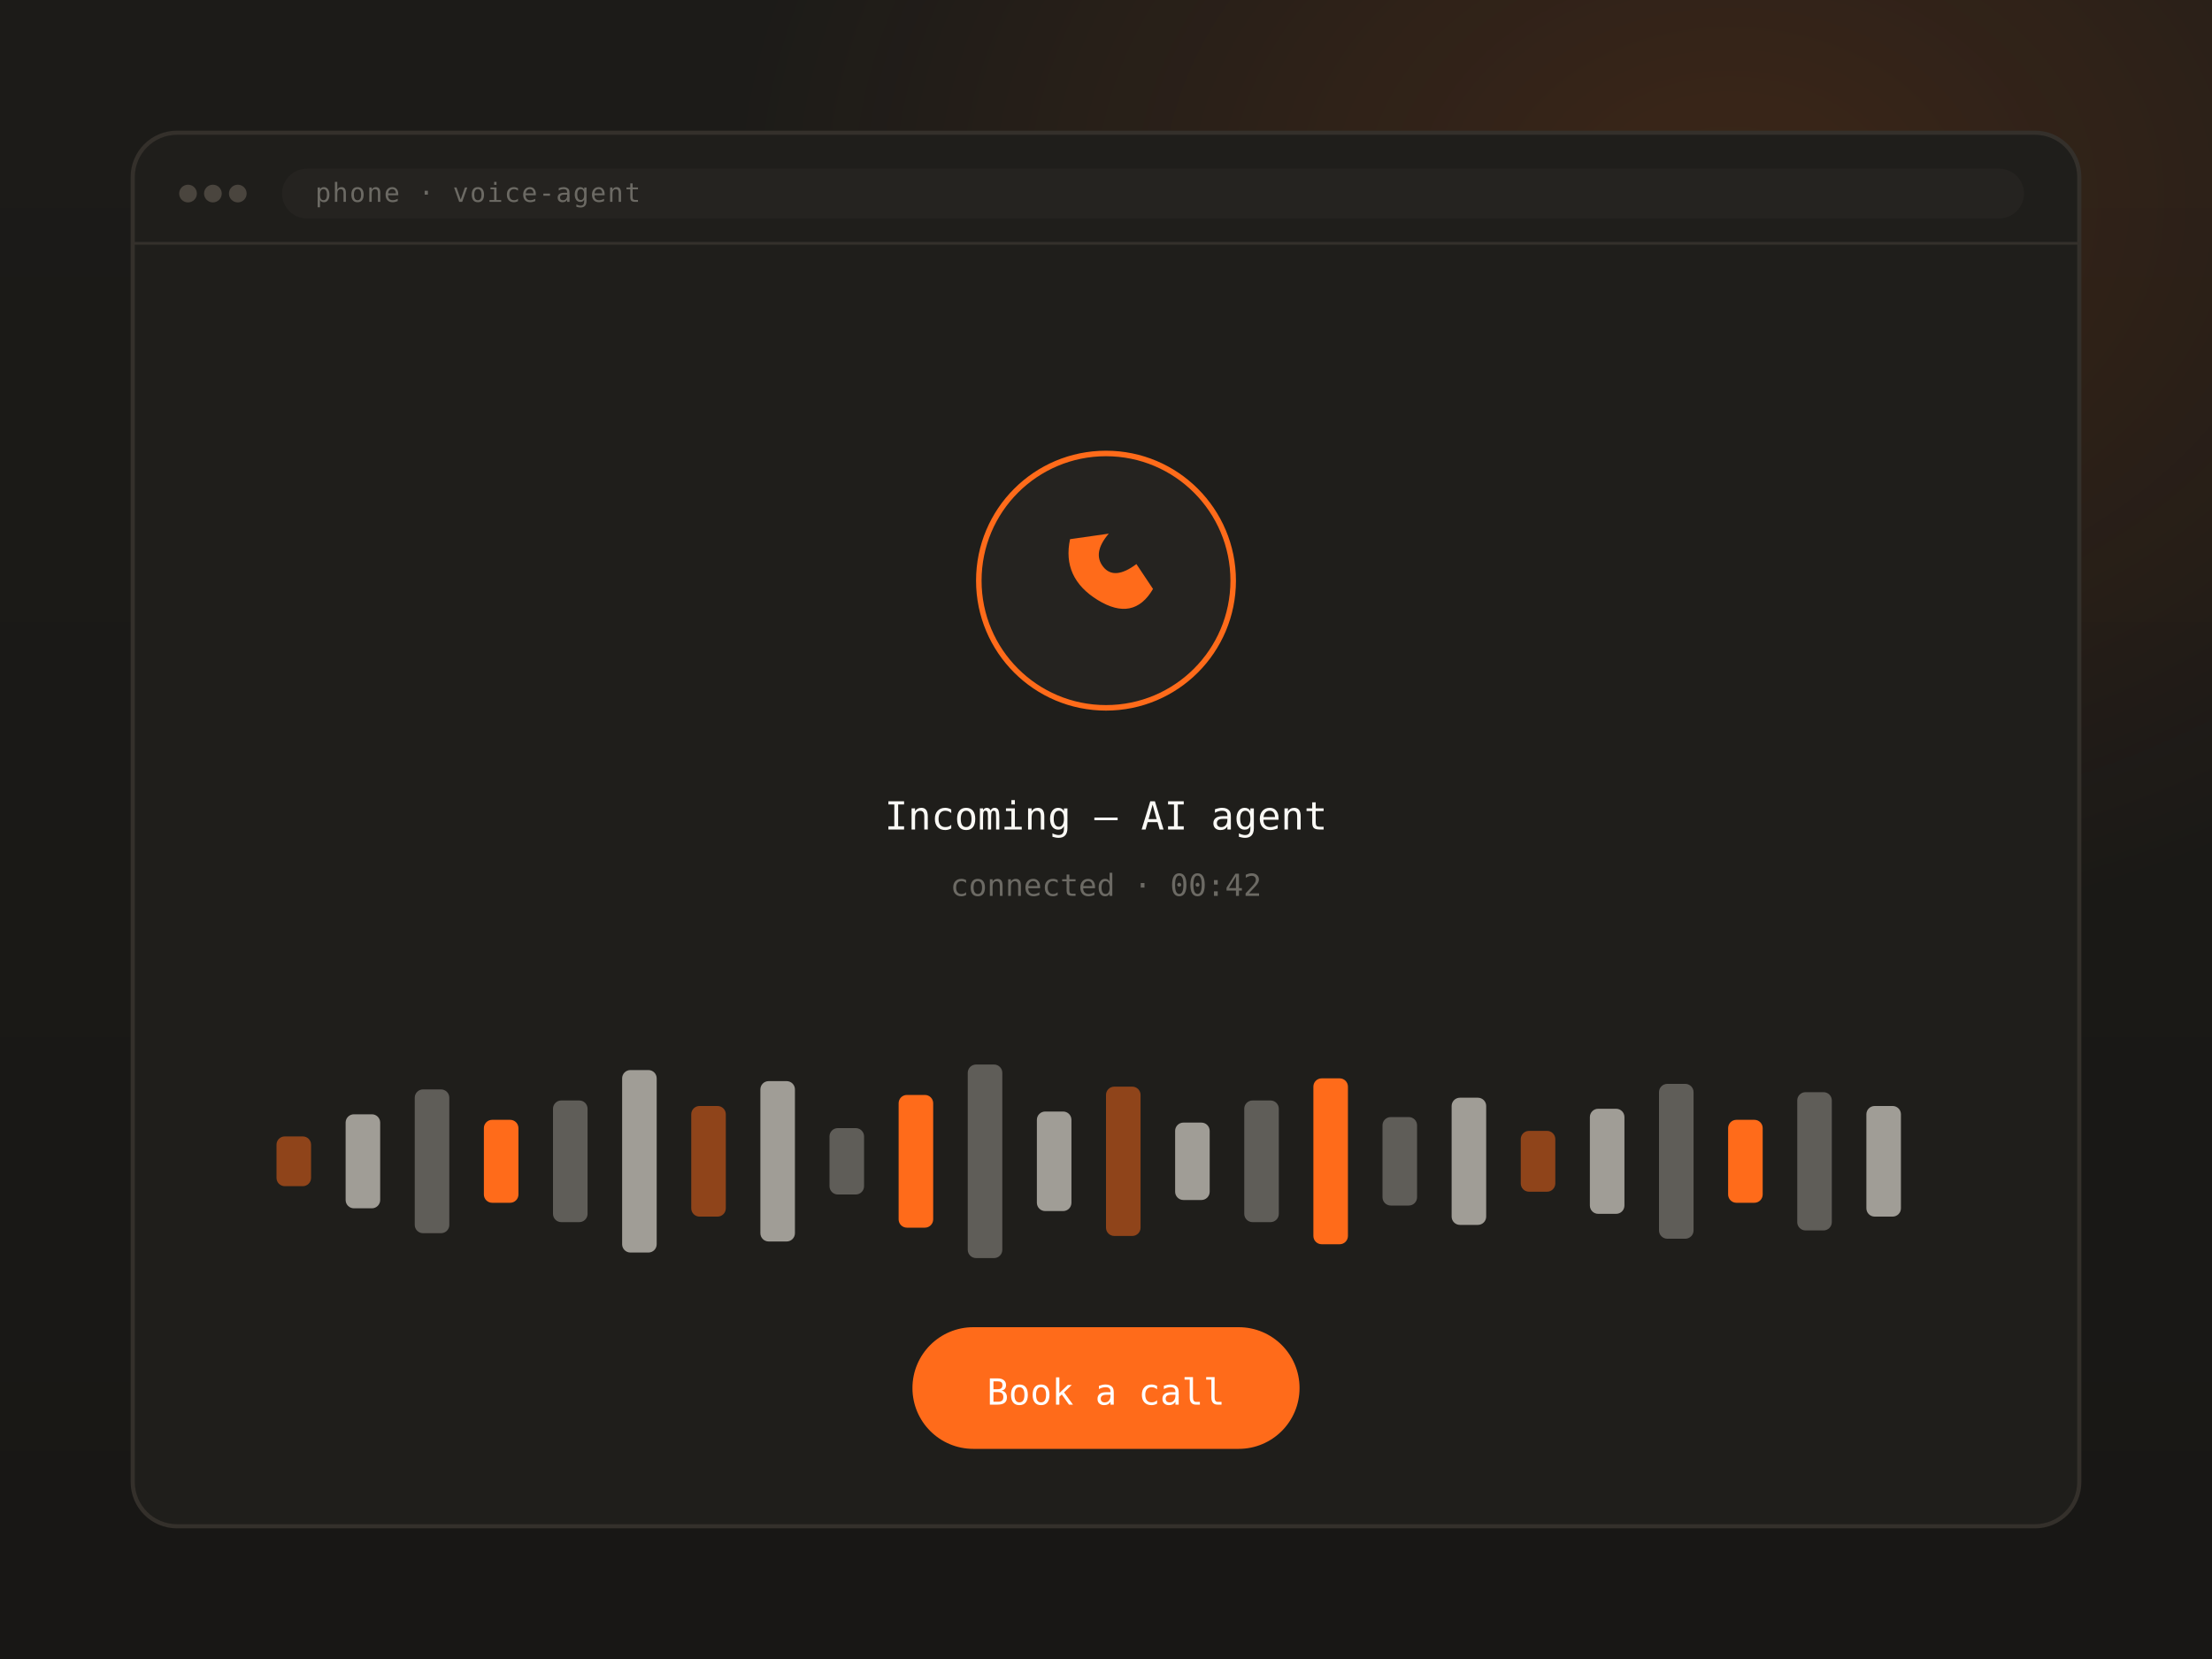
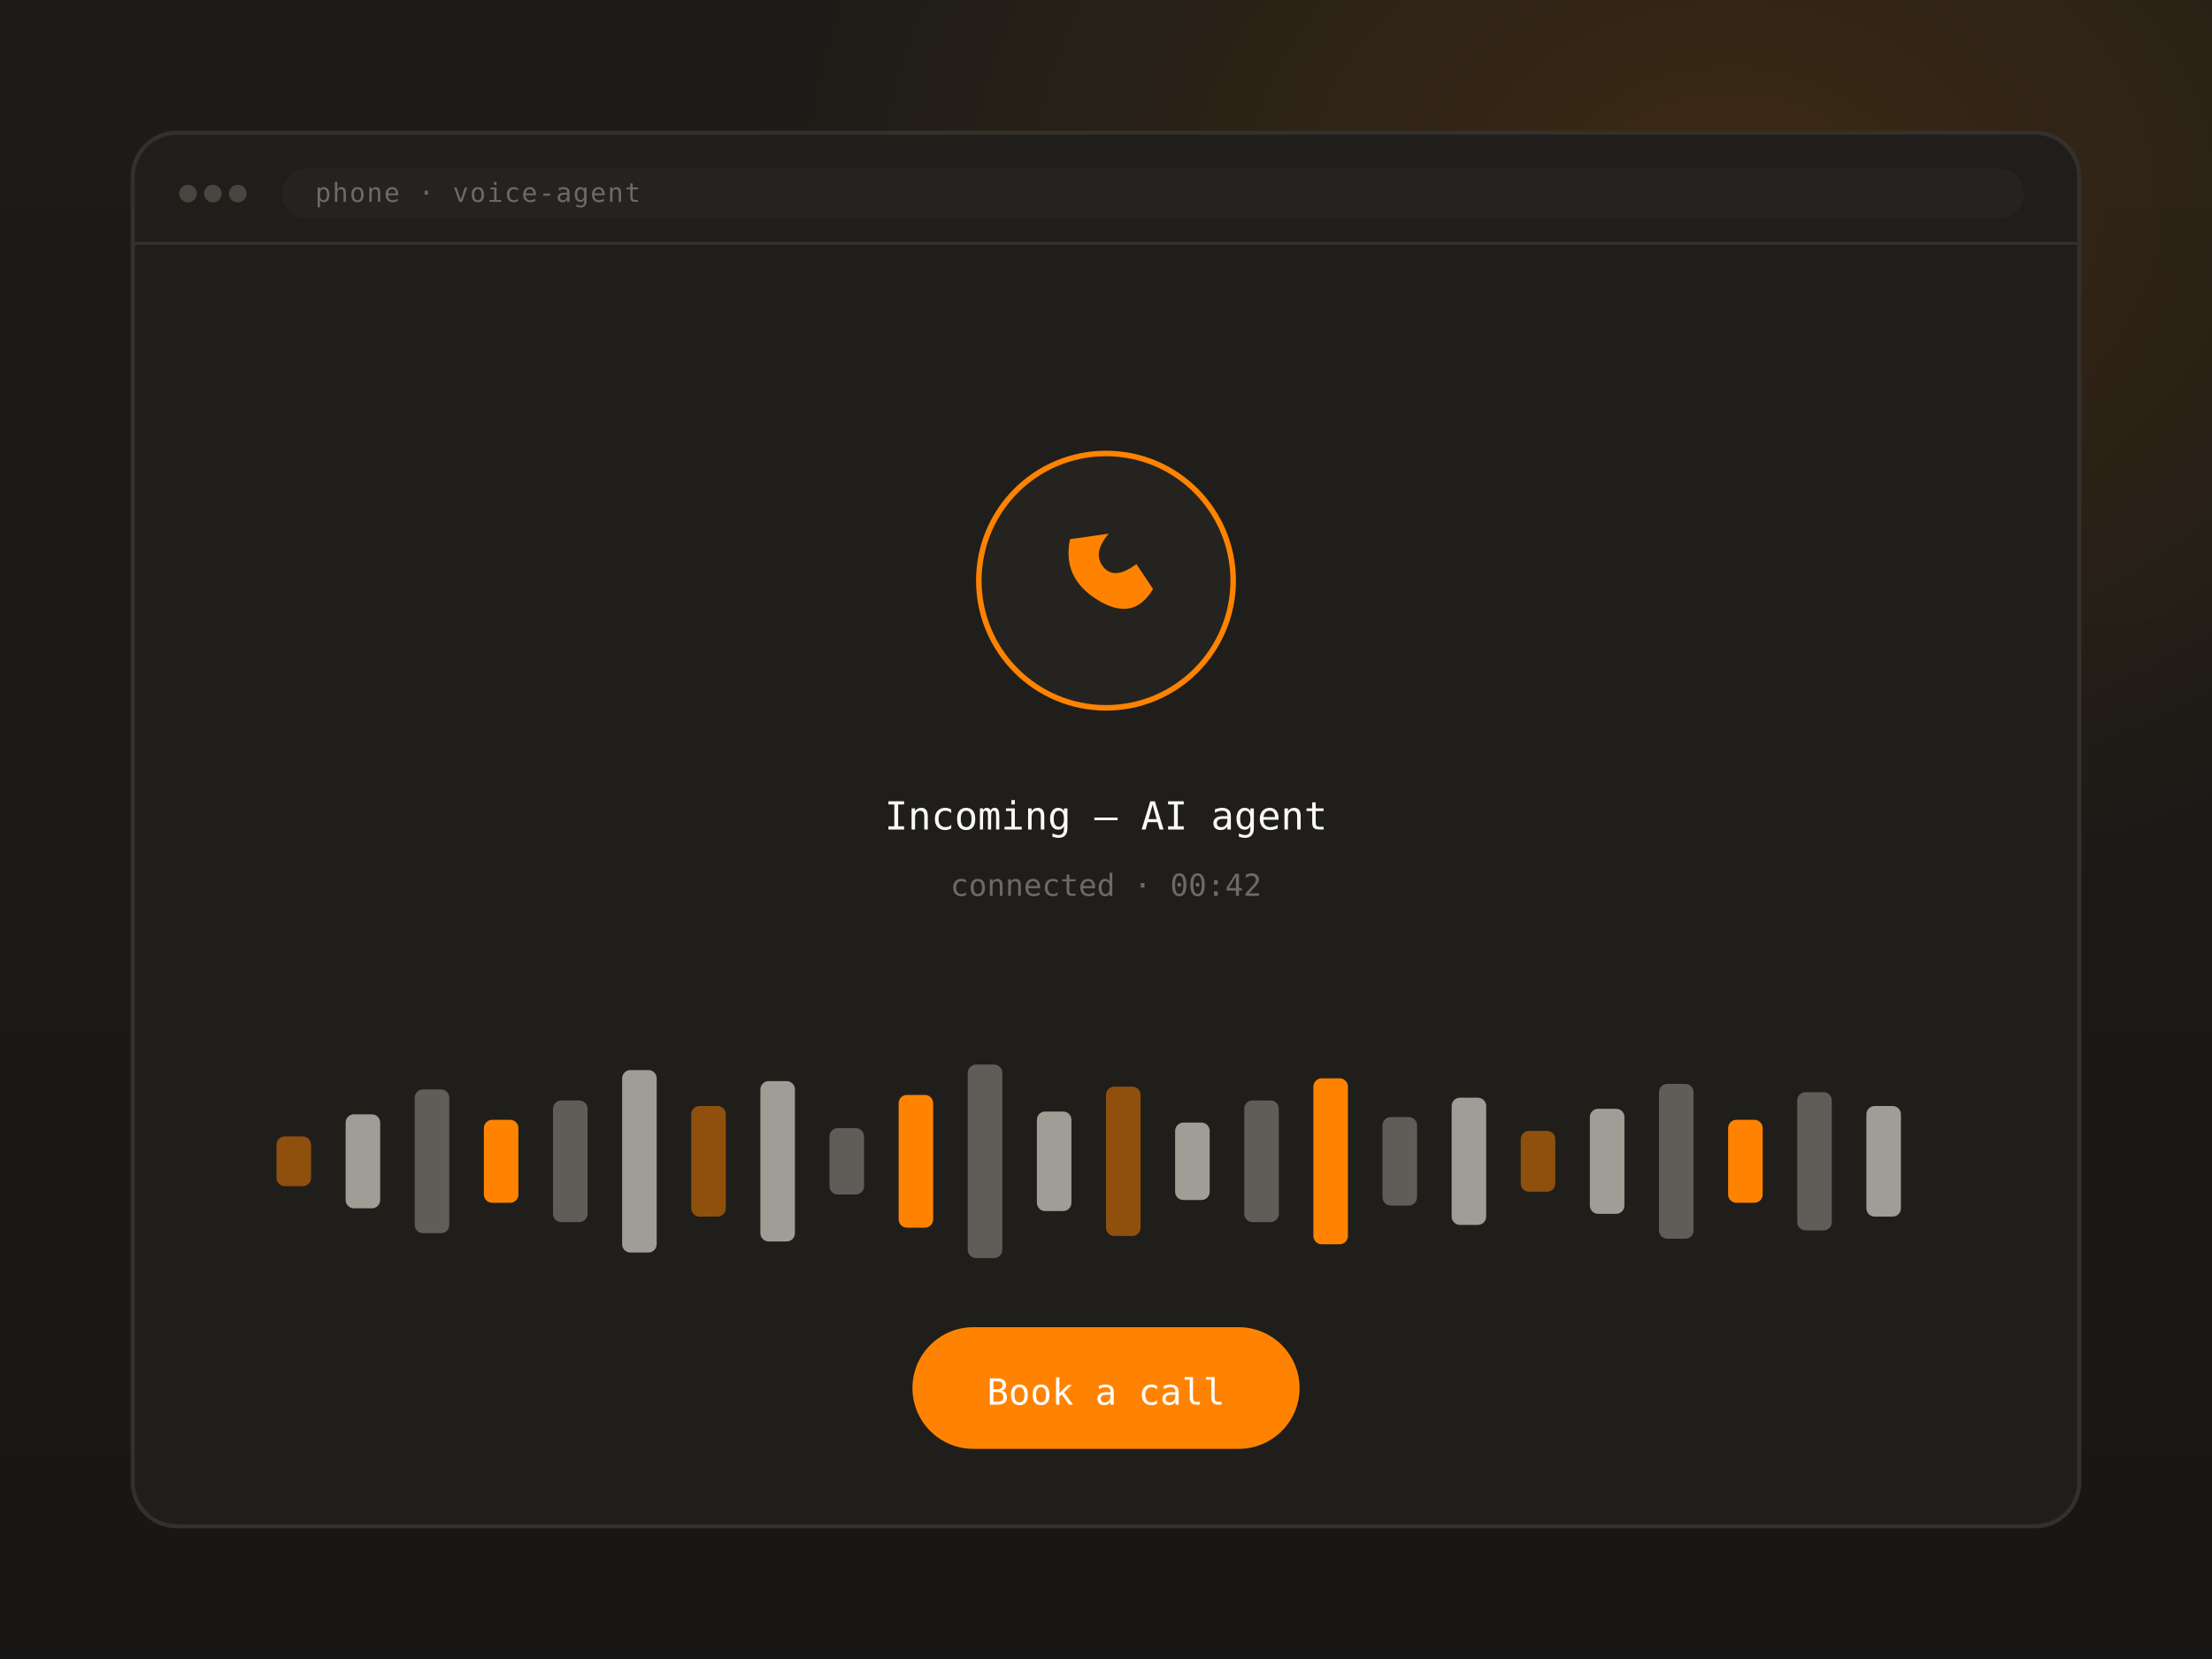
<svg xmlns="http://www.w3.org/2000/svg" viewBox="0 0 800 600" width="800" height="600" role="img">
  <defs>
    <linearGradient id="bg" x1="0" y1="0" x2="0" y2="1">
      <stop offset="0" stop-color="#1c1b18" />
      <stop offset="1" stop-color="#181715" />
    </linearGradient>
    <radialGradient id="glow" cx="0.78" cy="0.12" r="0.9">
-       <stop offset="0" stop-color="#ff6b1a" stop-opacity="0.14" />
-       <stop offset="0.5" stop-color="#ff6b1a" stop-opacity="0" />
+       <stop offset="0" stop-color="#ff8300" stop-opacity="0.14" />
+       <stop offset="0.5" stop-color="#ff8300" stop-opacity="0" />
    </radialGradient>
  </defs>
  <rect x="0.0" y="0.0" width="800.0" height="600.0" rx="0" fill="url(#bg)" />
  <rect x="0.0" y="0.0" width="800.0" height="600.0" rx="0" fill="url(#glow)" />
  <rect x="48.0" y="48.0" width="704.0" height="504.0" rx="16" fill="#1f1e1b" stroke="#34302b" stroke-width="1.5" />
  <circle cx="68.0" cy="70.0" r="3.2" fill="#4a453e" />
  <circle cx="77.0" cy="70.0" r="3.2" fill="#4a453e" />
  <circle cx="86.0" cy="70.0" r="3.2" fill="#4a453e" />
  <rect x="102.0" y="61.0" width="630.0" height="18.0" rx="9" fill="#252320" />
  <text x="114.0" y="73.0" font-family="'JetBrains Mono','SFMono-Regular',ui-monospace,monospace" font-size="9.5" font-weight="400" fill="#6c6a64" text-anchor="start" letter-spacing="0.5">phone · voice-agent</text>
  <line x1="48.0" y1="88.0" x2="752.0" y2="88.0" stroke="#34302b" stroke-width="1" stroke-linecap="round" />
-   <circle cx="400.0" cy="210.0" r="46.0" fill="#252320" stroke="#ff6b1a" stroke-width="2" />
-   <path d="M387.0 195 q-3 14 10 22 q13 8 20 -4 l-6 -9 q-8 6 -12 1 q-4 -5 2 -12 z" fill="#ff6b1a" stroke="none" stroke-width="2" stroke-linecap="round" stroke-linejoin="round" />
+   <circle cx="400.0" cy="210.0" r="46.0" fill="#252320" stroke="#ff8300" stroke-width="2" />
+   <path d="M387.0 195 q-3 14 10 22 q13 8 20 -4 l-6 -9 q-8 6 -12 1 q-4 -5 2 -12 z" fill="#ff8300" stroke="none" stroke-width="2" stroke-linecap="round" stroke-linejoin="round" />
  <text x="400.0" y="300.0" font-family="'JetBrains Mono','SFMono-Regular',ui-monospace,monospace" font-size="14" font-weight="400" fill="#faf9f5" text-anchor="middle">Incoming — AI agent</text>
  <text x="400.0" y="324.0" font-family="'JetBrains Mono','SFMono-Regular',ui-monospace,monospace" font-size="11" font-weight="400" fill="#6c6a64" text-anchor="middle">connected · 00:42</text>
-   <rect x="100.0" y="411.0" width="12.5" height="18.0" rx="3" fill="#ff6b1a" fill-opacity="0.5" />
+   <rect x="100.0" y="411.0" width="12.5" height="18.0" rx="3" fill="#ff8300" fill-opacity="0.5" />
  <rect x="125.0" y="403.0" width="12.5" height="34.0" rx="3" fill="#a09d96" />
  <rect x="150.0" y="394.0" width="12.5" height="52.0" rx="3" fill="#a09d96" fill-opacity="0.5" />
-   <rect x="175.0" y="405.0" width="12.5" height="30.0" rx="3" fill="#ff6b1a" />
+   <rect x="175.0" y="405.0" width="12.5" height="30.0" rx="3" fill="#ff8300" />
  <rect x="200.0" y="398.0" width="12.5" height="44.0" rx="3" fill="#a09d96" fill-opacity="0.5" />
  <rect x="225.0" y="387.0" width="12.5" height="66.0" rx="3" fill="#a09d96" />
-   <rect x="250.0" y="400.0" width="12.5" height="40.0" rx="3" fill="#ff6b1a" fill-opacity="0.5" />
+   <rect x="250.0" y="400.0" width="12.5" height="40.0" rx="3" fill="#ff8300" fill-opacity="0.5" />
  <rect x="275.0" y="391.0" width="12.5" height="58.0" rx="3" fill="#a09d96" />
  <rect x="300.0" y="408.0" width="12.5" height="24.0" rx="3" fill="#a09d96" fill-opacity="0.5" />
-   <rect x="325.0" y="396.0" width="12.5" height="48.0" rx="3" fill="#ff6b1a" />
+   <rect x="325.0" y="396.0" width="12.5" height="48.0" rx="3" fill="#ff8300" />
  <rect x="350.0" y="385.0" width="12.5" height="70.0" rx="3" fill="#a09d96" fill-opacity="0.5" />
  <rect x="375.0" y="402.0" width="12.5" height="36.0" rx="3" fill="#a09d96" />
-   <rect x="400.0" y="393.0" width="12.5" height="54.0" rx="3" fill="#ff6b1a" fill-opacity="0.5" />
+   <rect x="400.0" y="393.0" width="12.5" height="54.0" rx="3" fill="#ff8300" fill-opacity="0.5" />
  <rect x="425.0" y="406.0" width="12.5" height="28.0" rx="3" fill="#a09d96" />
  <rect x="450.0" y="398.0" width="12.5" height="44.0" rx="3" fill="#a09d96" fill-opacity="0.5" />
-   <rect x="475.0" y="390.0" width="12.5" height="60.0" rx="3" fill="#ff6b1a" />
+   <rect x="475.0" y="390.0" width="12.5" height="60.0" rx="3" fill="#ff8300" />
  <rect x="500.0" y="404.0" width="12.5" height="32.0" rx="3" fill="#a09d96" fill-opacity="0.5" />
  <rect x="525.0" y="397.0" width="12.5" height="46.0" rx="3" fill="#a09d96" />
-   <rect x="550.0" y="409.0" width="12.5" height="22.0" rx="3" fill="#ff6b1a" fill-opacity="0.5" />
+   <rect x="550.0" y="409.0" width="12.5" height="22.0" rx="3" fill="#ff8300" fill-opacity="0.5" />
  <rect x="575.0" y="401.0" width="12.5" height="38.0" rx="3" fill="#a09d96" />
  <rect x="600.0" y="392.0" width="12.5" height="56.0" rx="3" fill="#a09d96" fill-opacity="0.5" />
-   <rect x="625.0" y="405.0" width="12.5" height="30.0" rx="3" fill="#ff6b1a" />
+   <rect x="625.0" y="405.0" width="12.5" height="30.0" rx="3" fill="#ff8300" />
  <rect x="650.0" y="395.0" width="12.5" height="50.0" rx="3" fill="#a09d96" fill-opacity="0.5" />
  <rect x="675.0" y="400.0" width="12.5" height="40.0" rx="3" fill="#a09d96" />
-   <rect x="330.0" y="480.0" width="140.0" height="44.0" rx="22" fill="#ff6b1a" />
+   <rect x="330.0" y="480.0" width="140.0" height="44.0" rx="22" fill="#ff8300" />
  <text x="400.0" y="508.0" font-family="'JetBrains Mono','SFMono-Regular',ui-monospace,monospace" font-size="13" font-weight="400" fill="#fff" text-anchor="middle">Book a call</text>
</svg>
